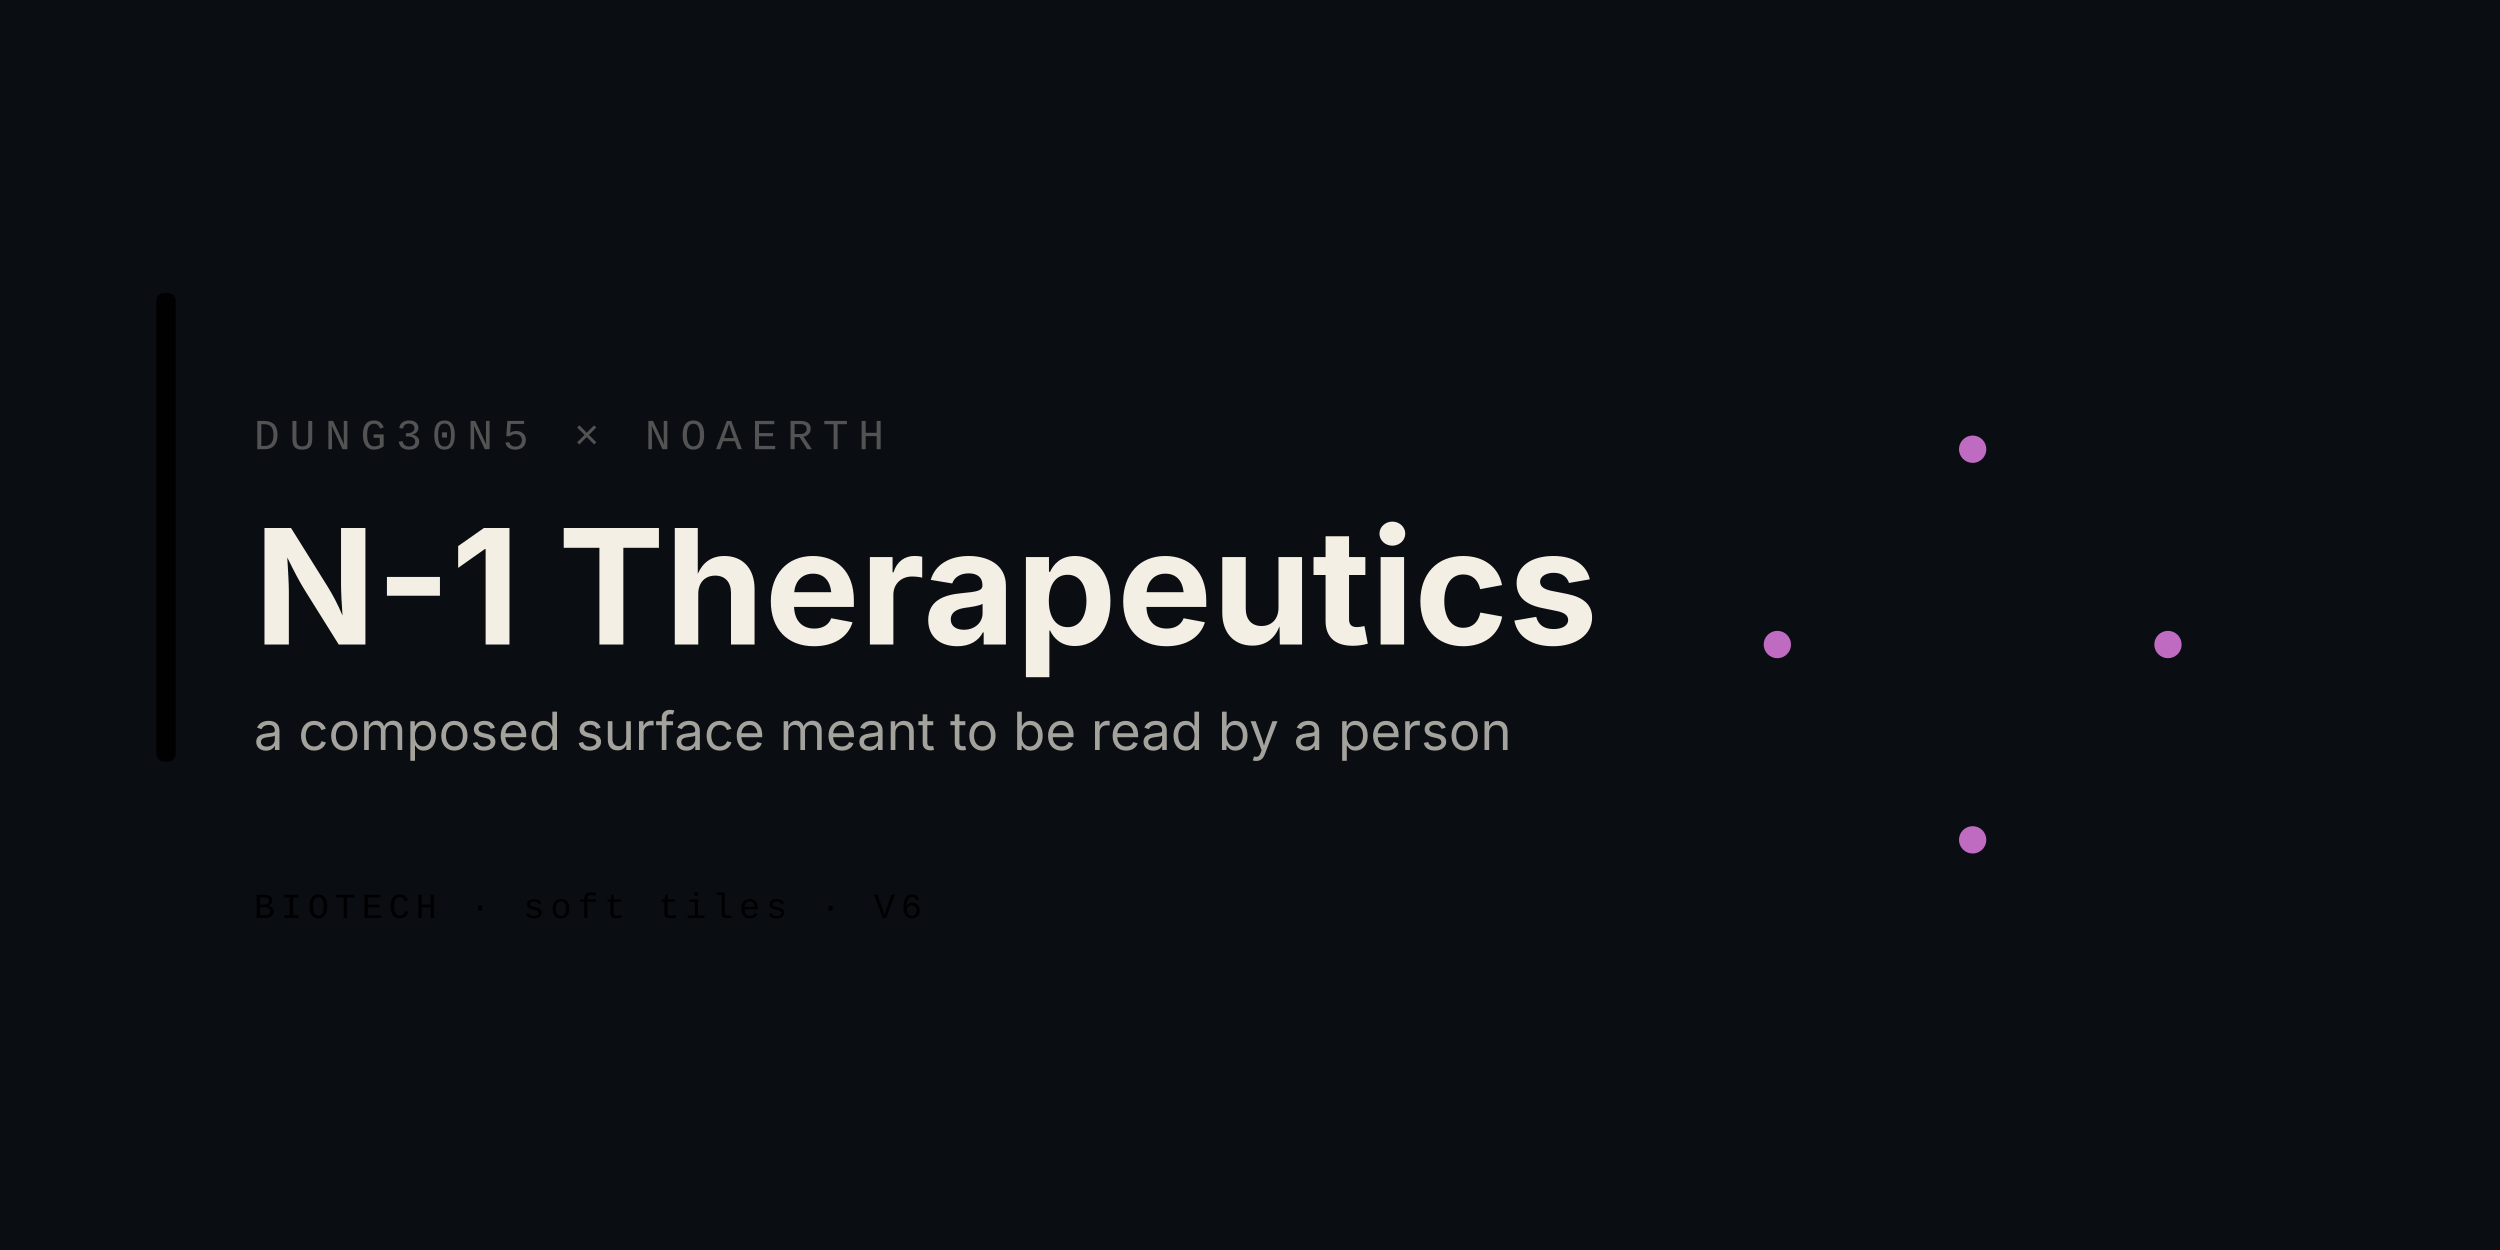
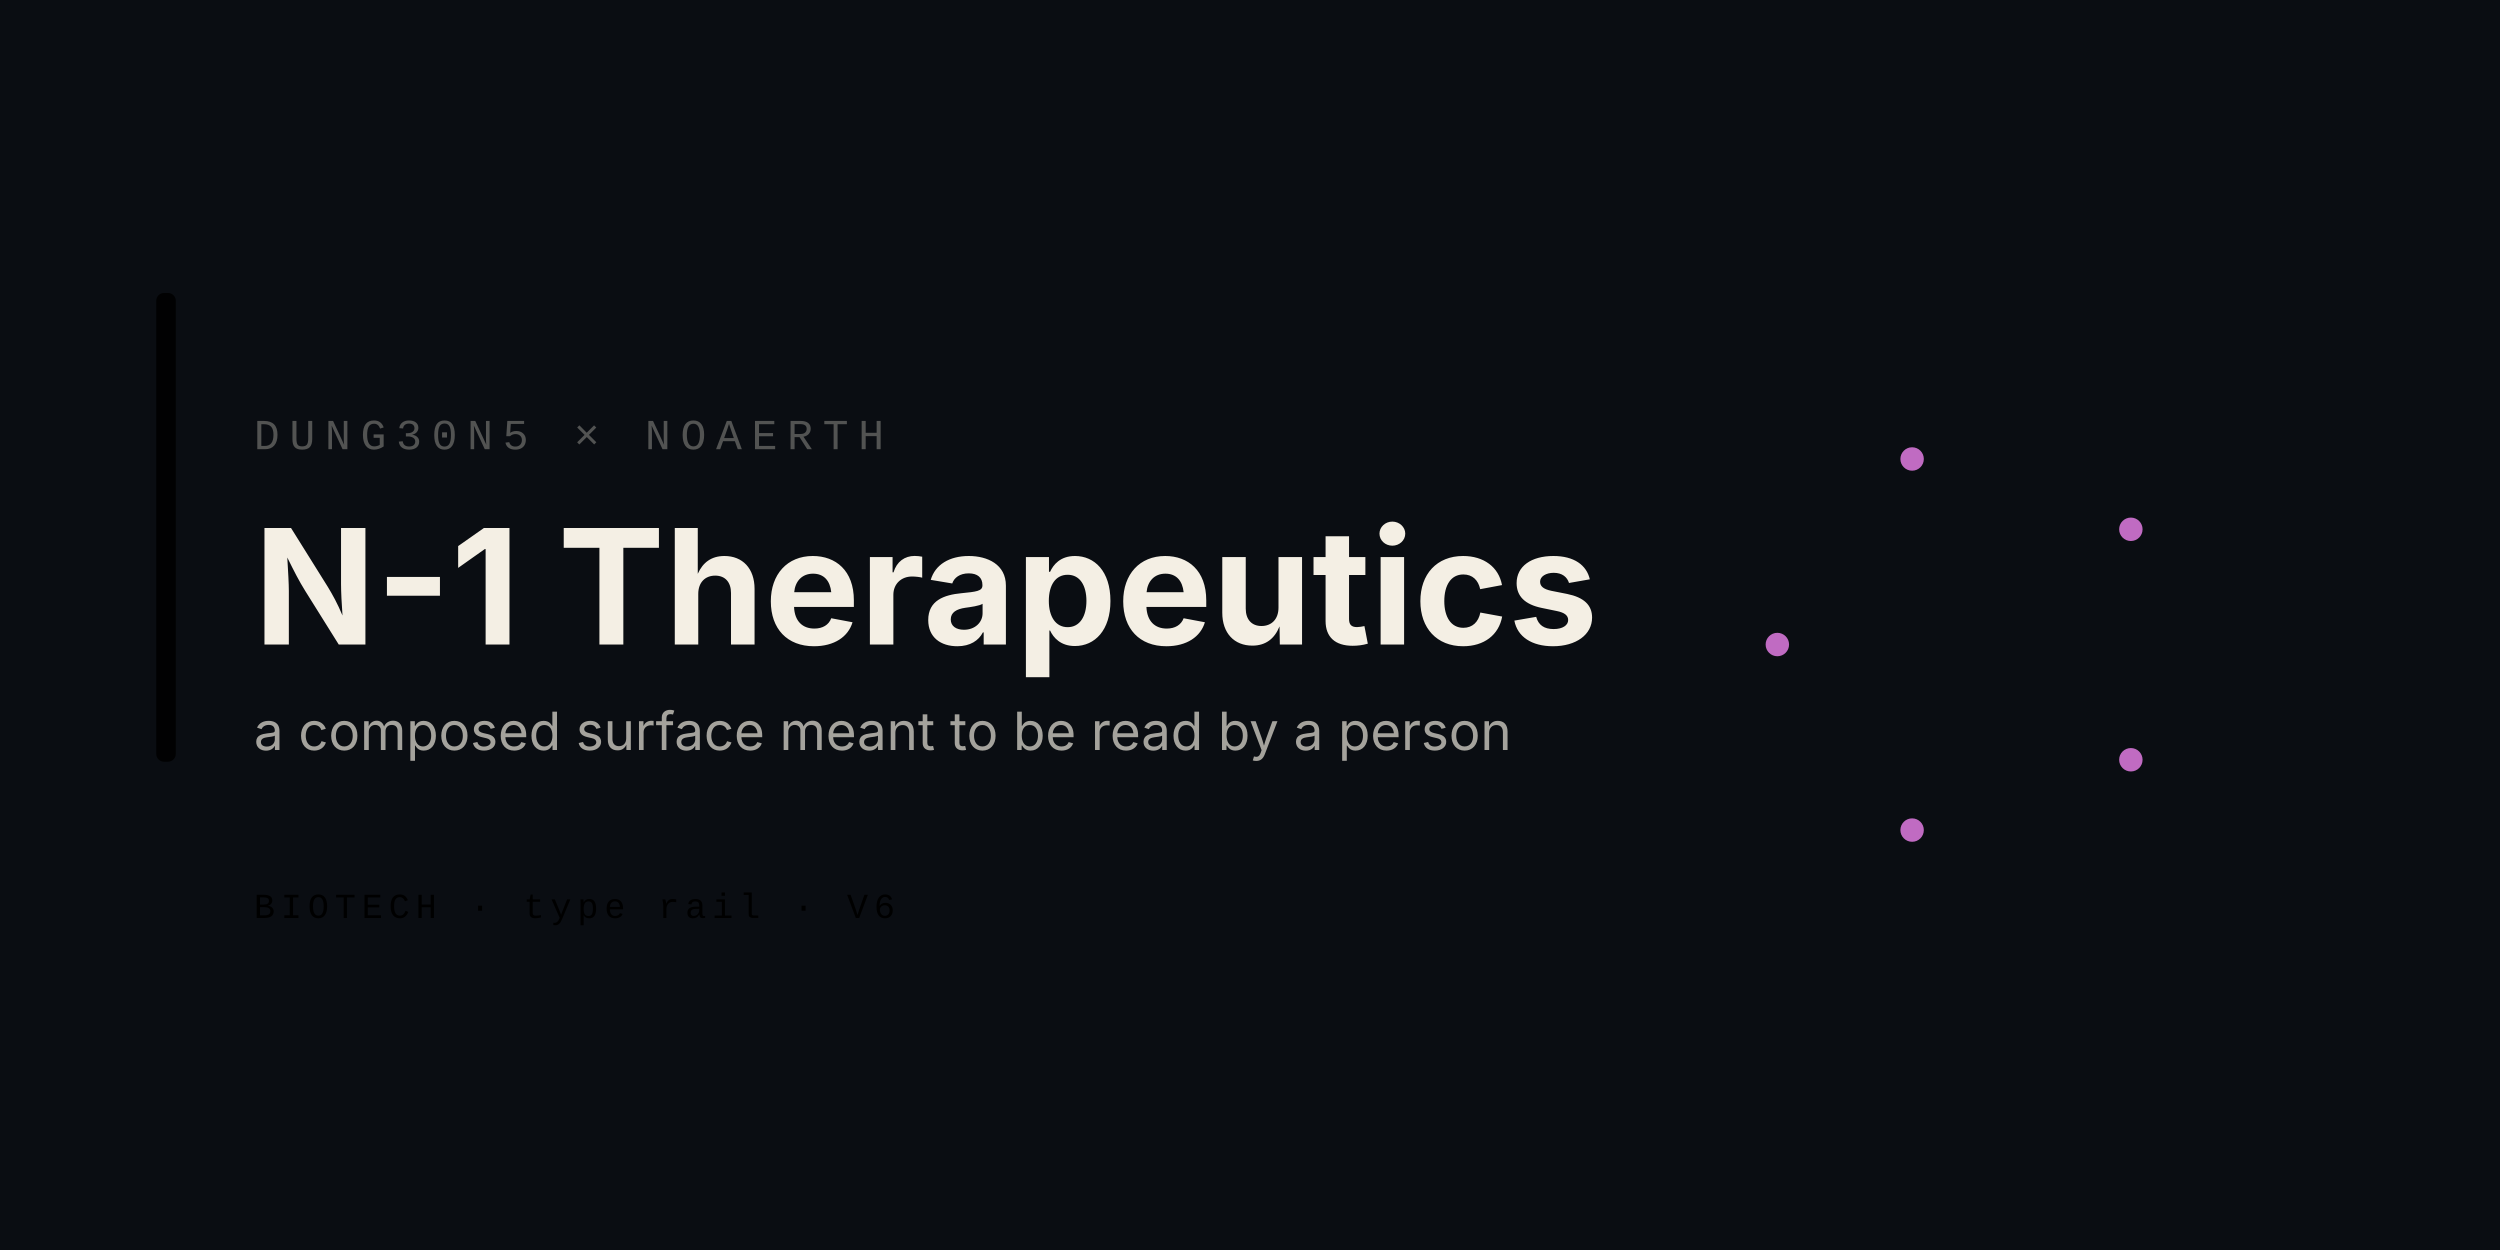
<svg xmlns="http://www.w3.org/2000/svg" viewBox="0 0 1280 640" width="1280" height="640" role="img" aria-label="N-1 Therapeutics project card">
  <rect width="1280" height="640" fill="#0a0d12" />
  <circle cx="1010" cy="330" r="52" fill="none" stroke="mint" stroke-width="1.4" opacity="0.50" />
-   <circle cx="1010" cy="330" r="95" fill="none" stroke="mint" stroke-width="1.4" opacity="0.39" />
-   <circle cx="1010" cy="330" r="138" fill="none" stroke="mint" stroke-width="1.4" opacity="0.28" />
-   <circle cx="1010" cy="330" r="181" fill="none" stroke="mint" stroke-width="1.4" opacity="0.17" />
-   <circle cx="910" cy="330" r="7" fill="violet" opacity="0.8" />
-   <circle cx="1010" cy="230" r="7" fill="violet" opacity="0.8" />
-   <circle cx="1110" cy="330" r="7" fill="violet" opacity="0.8" />
-   <circle cx="1010" cy="430" r="7" fill="violet" opacity="0.8" />
+   <circle cx="1010" cy="330" r="89" fill="none" stroke="mint" stroke-width="1.4" opacity="0.39" />
+   <circle cx="1010" cy="330" r="126" fill="none" stroke="mint" stroke-width="1.4" opacity="0.28" />
+   <circle cx="910" cy="330" r="6" fill="violet" opacity="0.8" />
+   <circle cx="979" cy="235" r="6" fill="violet" opacity="0.8" />
+   <circle cx="1091" cy="271" r="6" fill="violet" opacity="0.8" />
+   <circle cx="1091" cy="389" r="6" fill="violet" opacity="0.8" />
+   <circle cx="979" cy="425" r="6" fill="violet" opacity="0.8" />
  <rect x="80" y="150" width="10" height="240" rx="4" fill="mint" opacity="0.9" />
  <text x="130" y="230" font-family="ui-monospace, SFMono-Regular, Menlo, Monaco, Consolas, 'Liberation Mono', monospace" font-size="22" letter-spacing="5" fill="#f4efe44f">DUNG30N5 × NOAERTH</text>
  <text x="130" y="330" font-family="-apple-system, BlinkMacSystemFont, 'Segoe UI', Inter, Helvetica, Arial, sans-serif" font-size="82" font-weight="700" fill="#f4efe4">N-1 Therapeutics</text>
  <text x="130" y="384" font-family="-apple-system, BlinkMacSystemFont, 'Segoe UI', Inter, Helvetica, Arial, sans-serif" font-size="27" fill="#f4efe4a8">a composed surface meant to be read by a person</text>
-   <text x="130" y="470" font-family="ui-monospace, SFMono-Regular, Menlo, Monaco, Consolas, 'Liberation Mono', monospace" font-size="18" fill="mint" letter-spacing="3">BIOTECH · soft tiles · V6</text>
+   <text x="130" y="470" font-family="ui-monospace, SFMono-Regular, Menlo, Monaco, Consolas, 'Liberation Mono', monospace" font-size="18" fill="mint" letter-spacing="3">BIOTECH · type rail · V6</text>
</svg>
